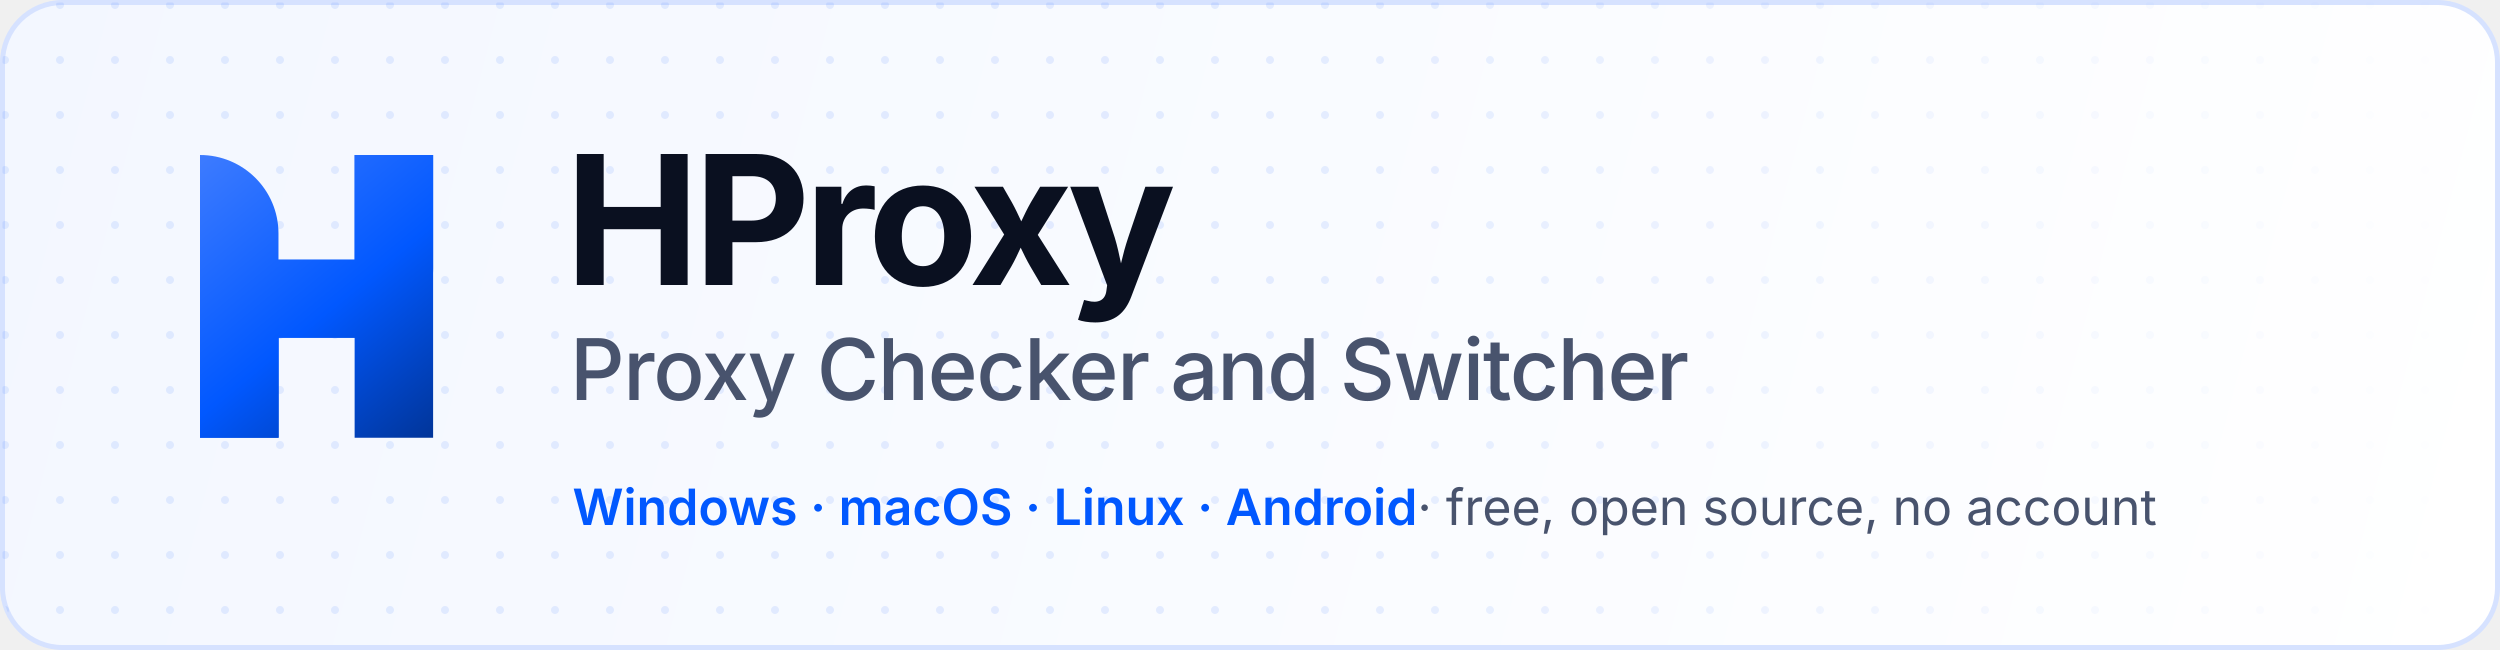
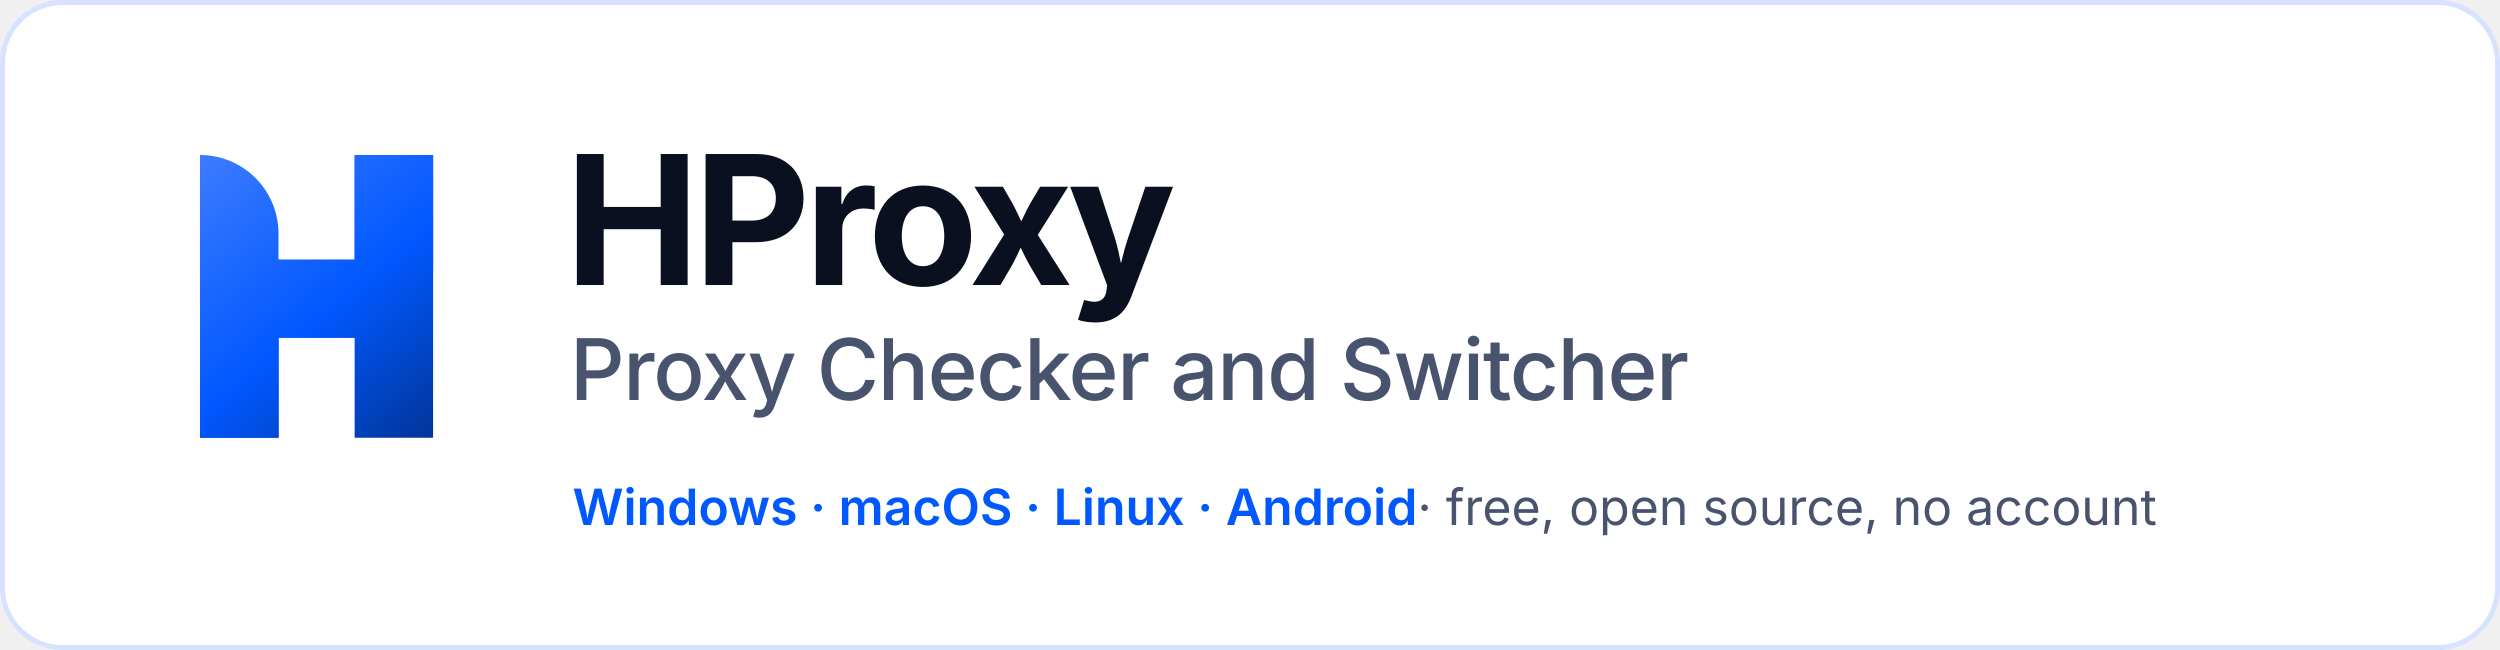
<svg xmlns="http://www.w3.org/2000/svg" width="1000" height="260" viewBox="0 0 1000 260" role="img" aria-label="HProxy: Proxy Checker and Switcher">
  <defs>
-     <linearGradient id="hp-bg" x1="0" y1="0" x2="1000" y2="260" gradientUnits="userSpaceOnUse">
-       <stop offset="0" stop-color="#F3F7FF" />
-       <stop offset="1" stop-color="#FFFFFF" />
-     </linearGradient>
    <linearGradient id="hp-h" x1="0" y1="0" x2="21.44" y2="26" gradientUnits="userSpaceOnUse">
      <stop offset="0" stop-color="#3D7BFF" />
      <stop offset="0.55" stop-color="#0158FF" />
      <stop offset="1" stop-color="#013599" />
    </linearGradient>
-     <pattern id="hp-dots" width="22" height="22" patternUnits="userSpaceOnUse">
-       <circle cx="2" cy="2" r="1.6" fill="#0158FF" fill-opacity="0.09" />
-     </pattern>
-     <linearGradient id="hp-dot-fade" x1="0" y1="0" x2="1000" y2="0" gradientUnits="userSpaceOnUse">
-       <stop offset="0" stop-color="#FFFFFF" stop-opacity="1" />
-       <stop offset="0.5" stop-color="#FFFFFF" stop-opacity="1" />
-       <stop offset="1" stop-color="#FFFFFF" stop-opacity="0" />
-     </linearGradient>
-     <mask id="hp-dot-mask">
-       <rect width="1000" height="260" fill="url(#hp-dot-fade)" />
-     </mask>
  </defs>
-   <rect x="1" y="1" width="998" height="258" rx="24" fill="url(#hp-bg)" stroke="#D6E2FF" stroke-width="2" />
-   <rect x="1" y="1" width="998" height="258" rx="24" fill="url(#hp-dots)" mask="url(#hp-dot-mask)" />
+   <rect x="1" y="1" width="998" height="258" rx="24" fill="#FFFFFF" stroke="#D6E2FF" stroke-width="2" />
  <g transform="translate(80,62) scale(4.35)" fill="url(#hp-h)">
    <path d="M0 0V0C3.985 0 7.216 3.231 7.216 7.216V26H0V0Z" />
    <rect x="14.219" width="7.216" height="26" />
    <path d="M7.235 26H0V15.971C0 12.455 2.851 9.604 6.367 9.604H14.22V0H21.437V10.453C21.437 13.97 18.586 16.82 15.069 16.82H7.235V26Z" />
  </g>
  <text x="226" y="114" font-family="'Geist','Inter','Segoe UI',system-ui,-apple-system,Helvetica,Arial,sans-serif" font-size="72" font-weight="700" letter-spacing="-2.3" fill="#0A1020">HProxy</text>
  <text x="228" y="160" font-family="'Geist','Inter','Segoe UI',system-ui,-apple-system,Helvetica,Arial,sans-serif" font-size="34" font-weight="500" letter-spacing="-0.5" fill="#48536D">Proxy Checker and Switcher</text>
  <text x="229" y="210" font-family="'Geist','Inter','Segoe UI',system-ui,-apple-system,Helvetica,Arial,sans-serif" font-size="20" font-weight="600" fill="#0158FF">Windows · macOS · Linux · Android<tspan fill="#48536D" font-weight="400">   ·   free, open source, no account</tspan>
  </text>
</svg>
